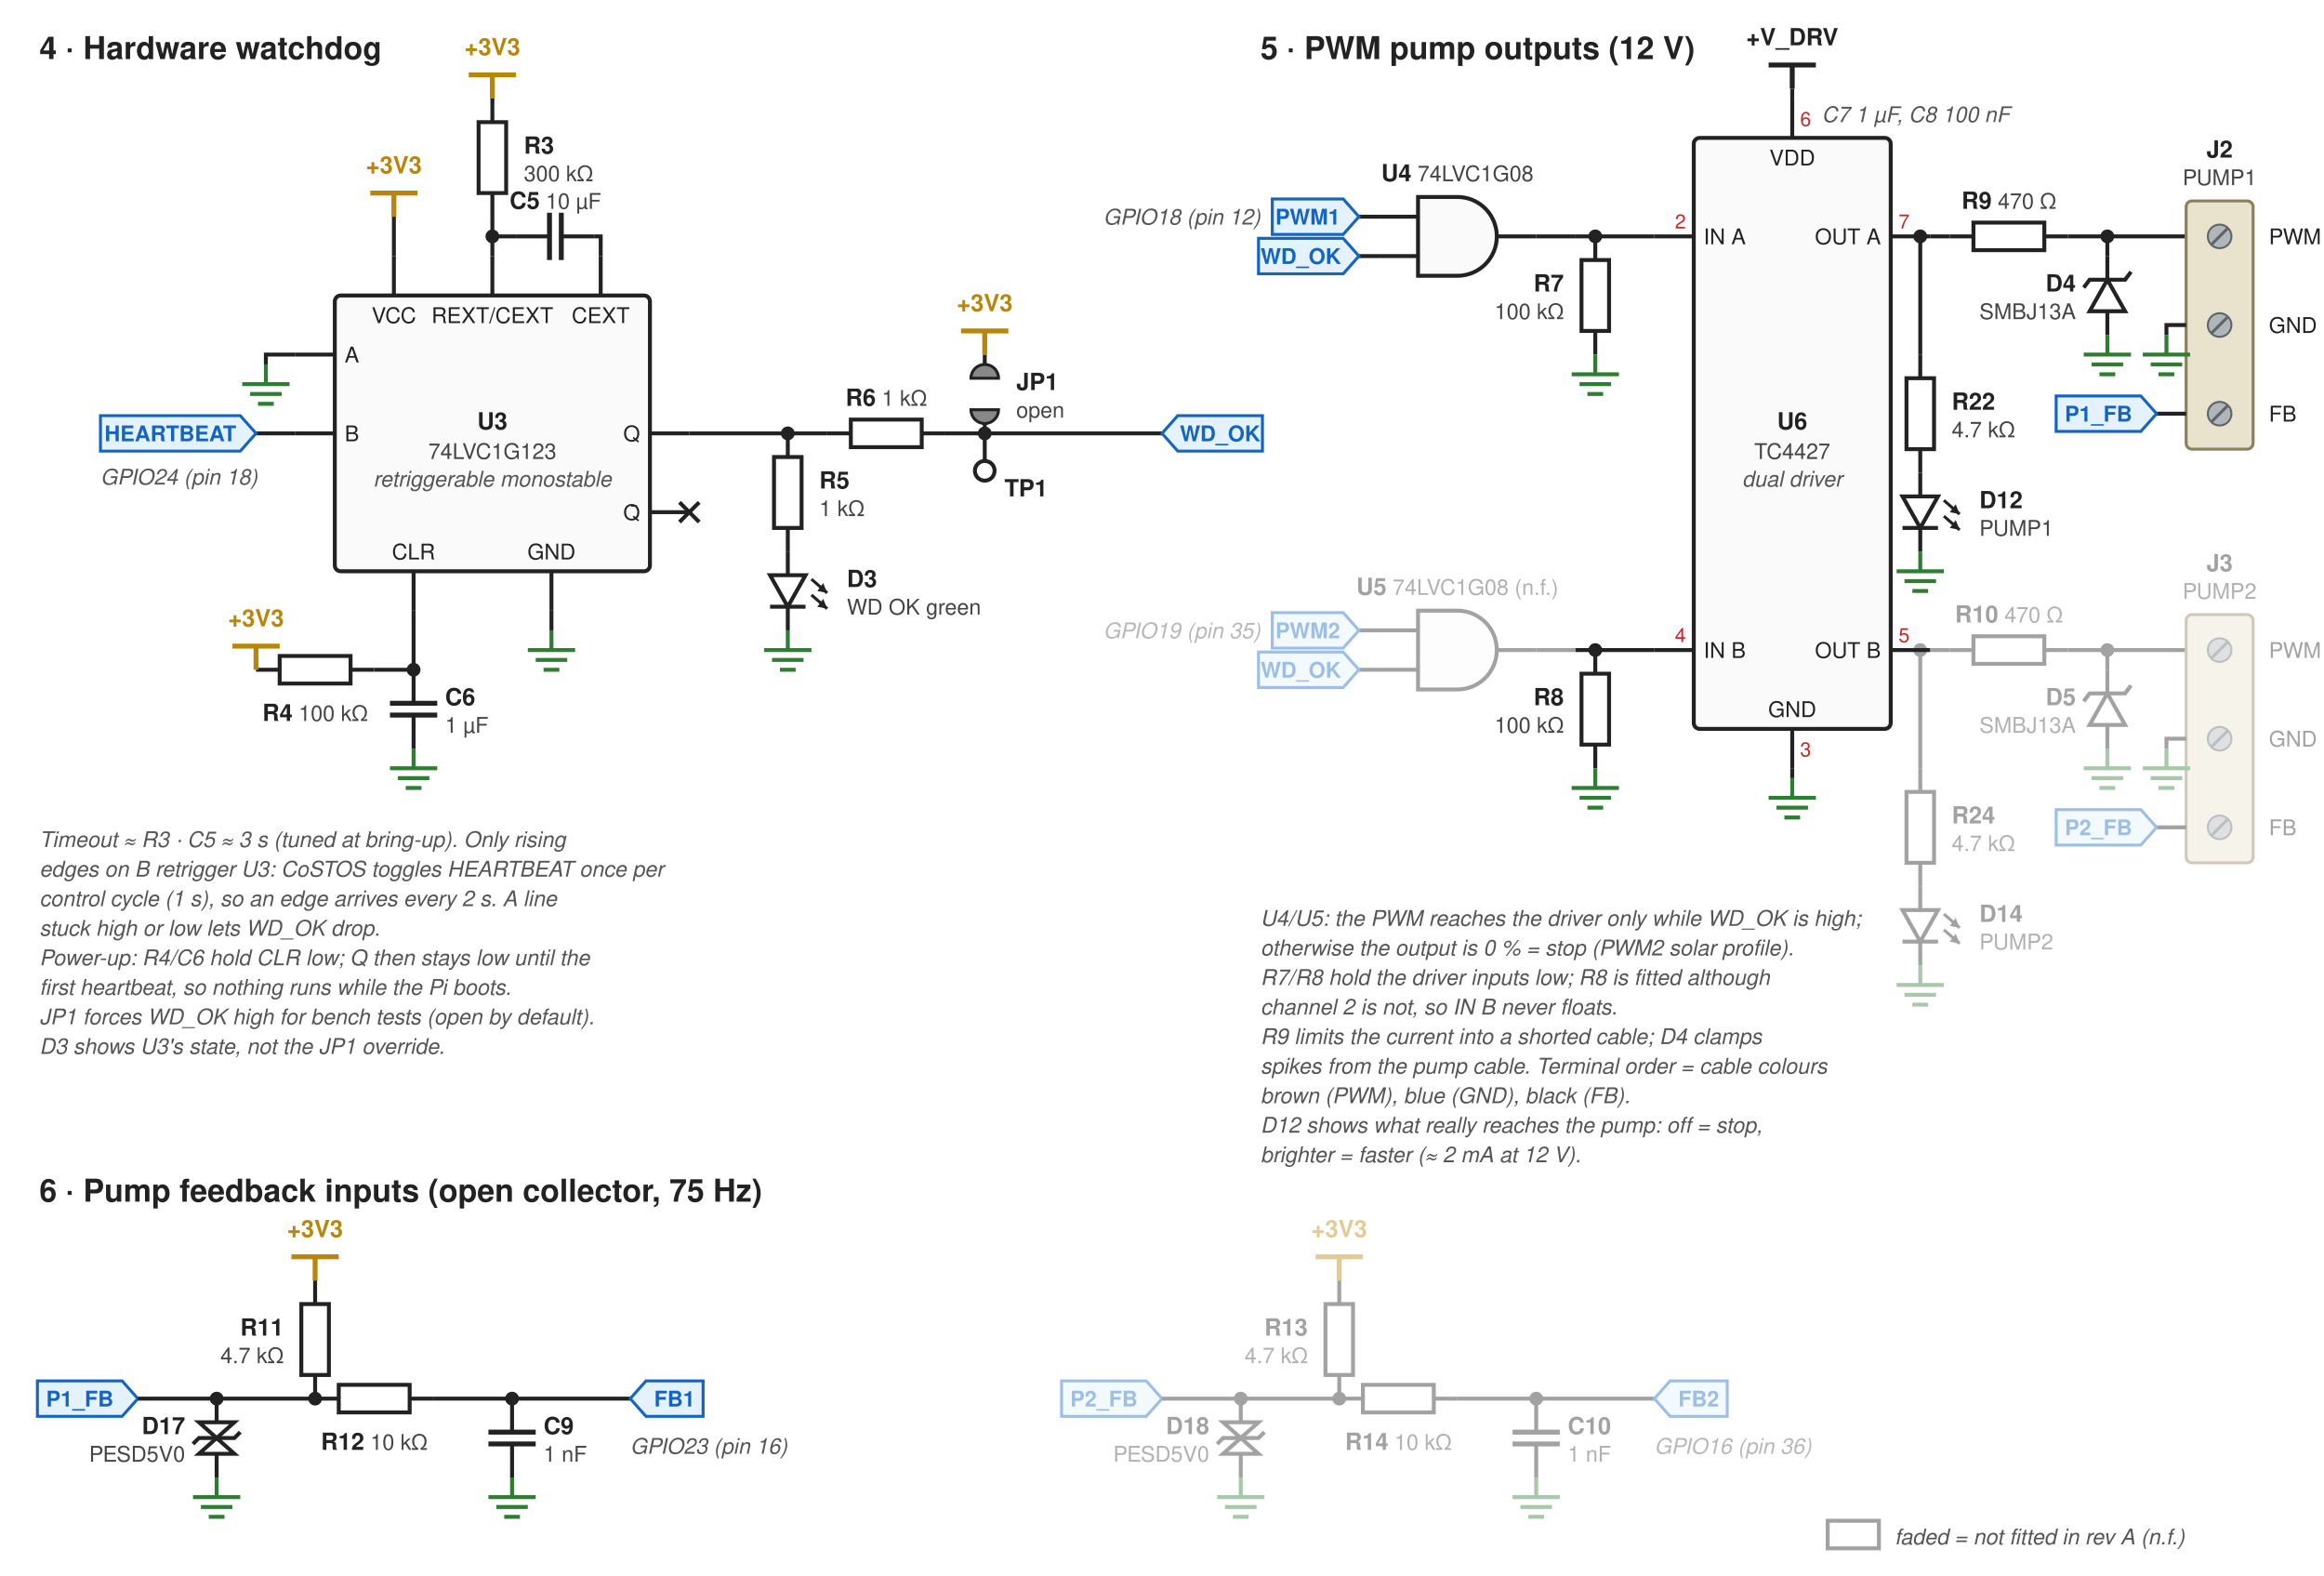
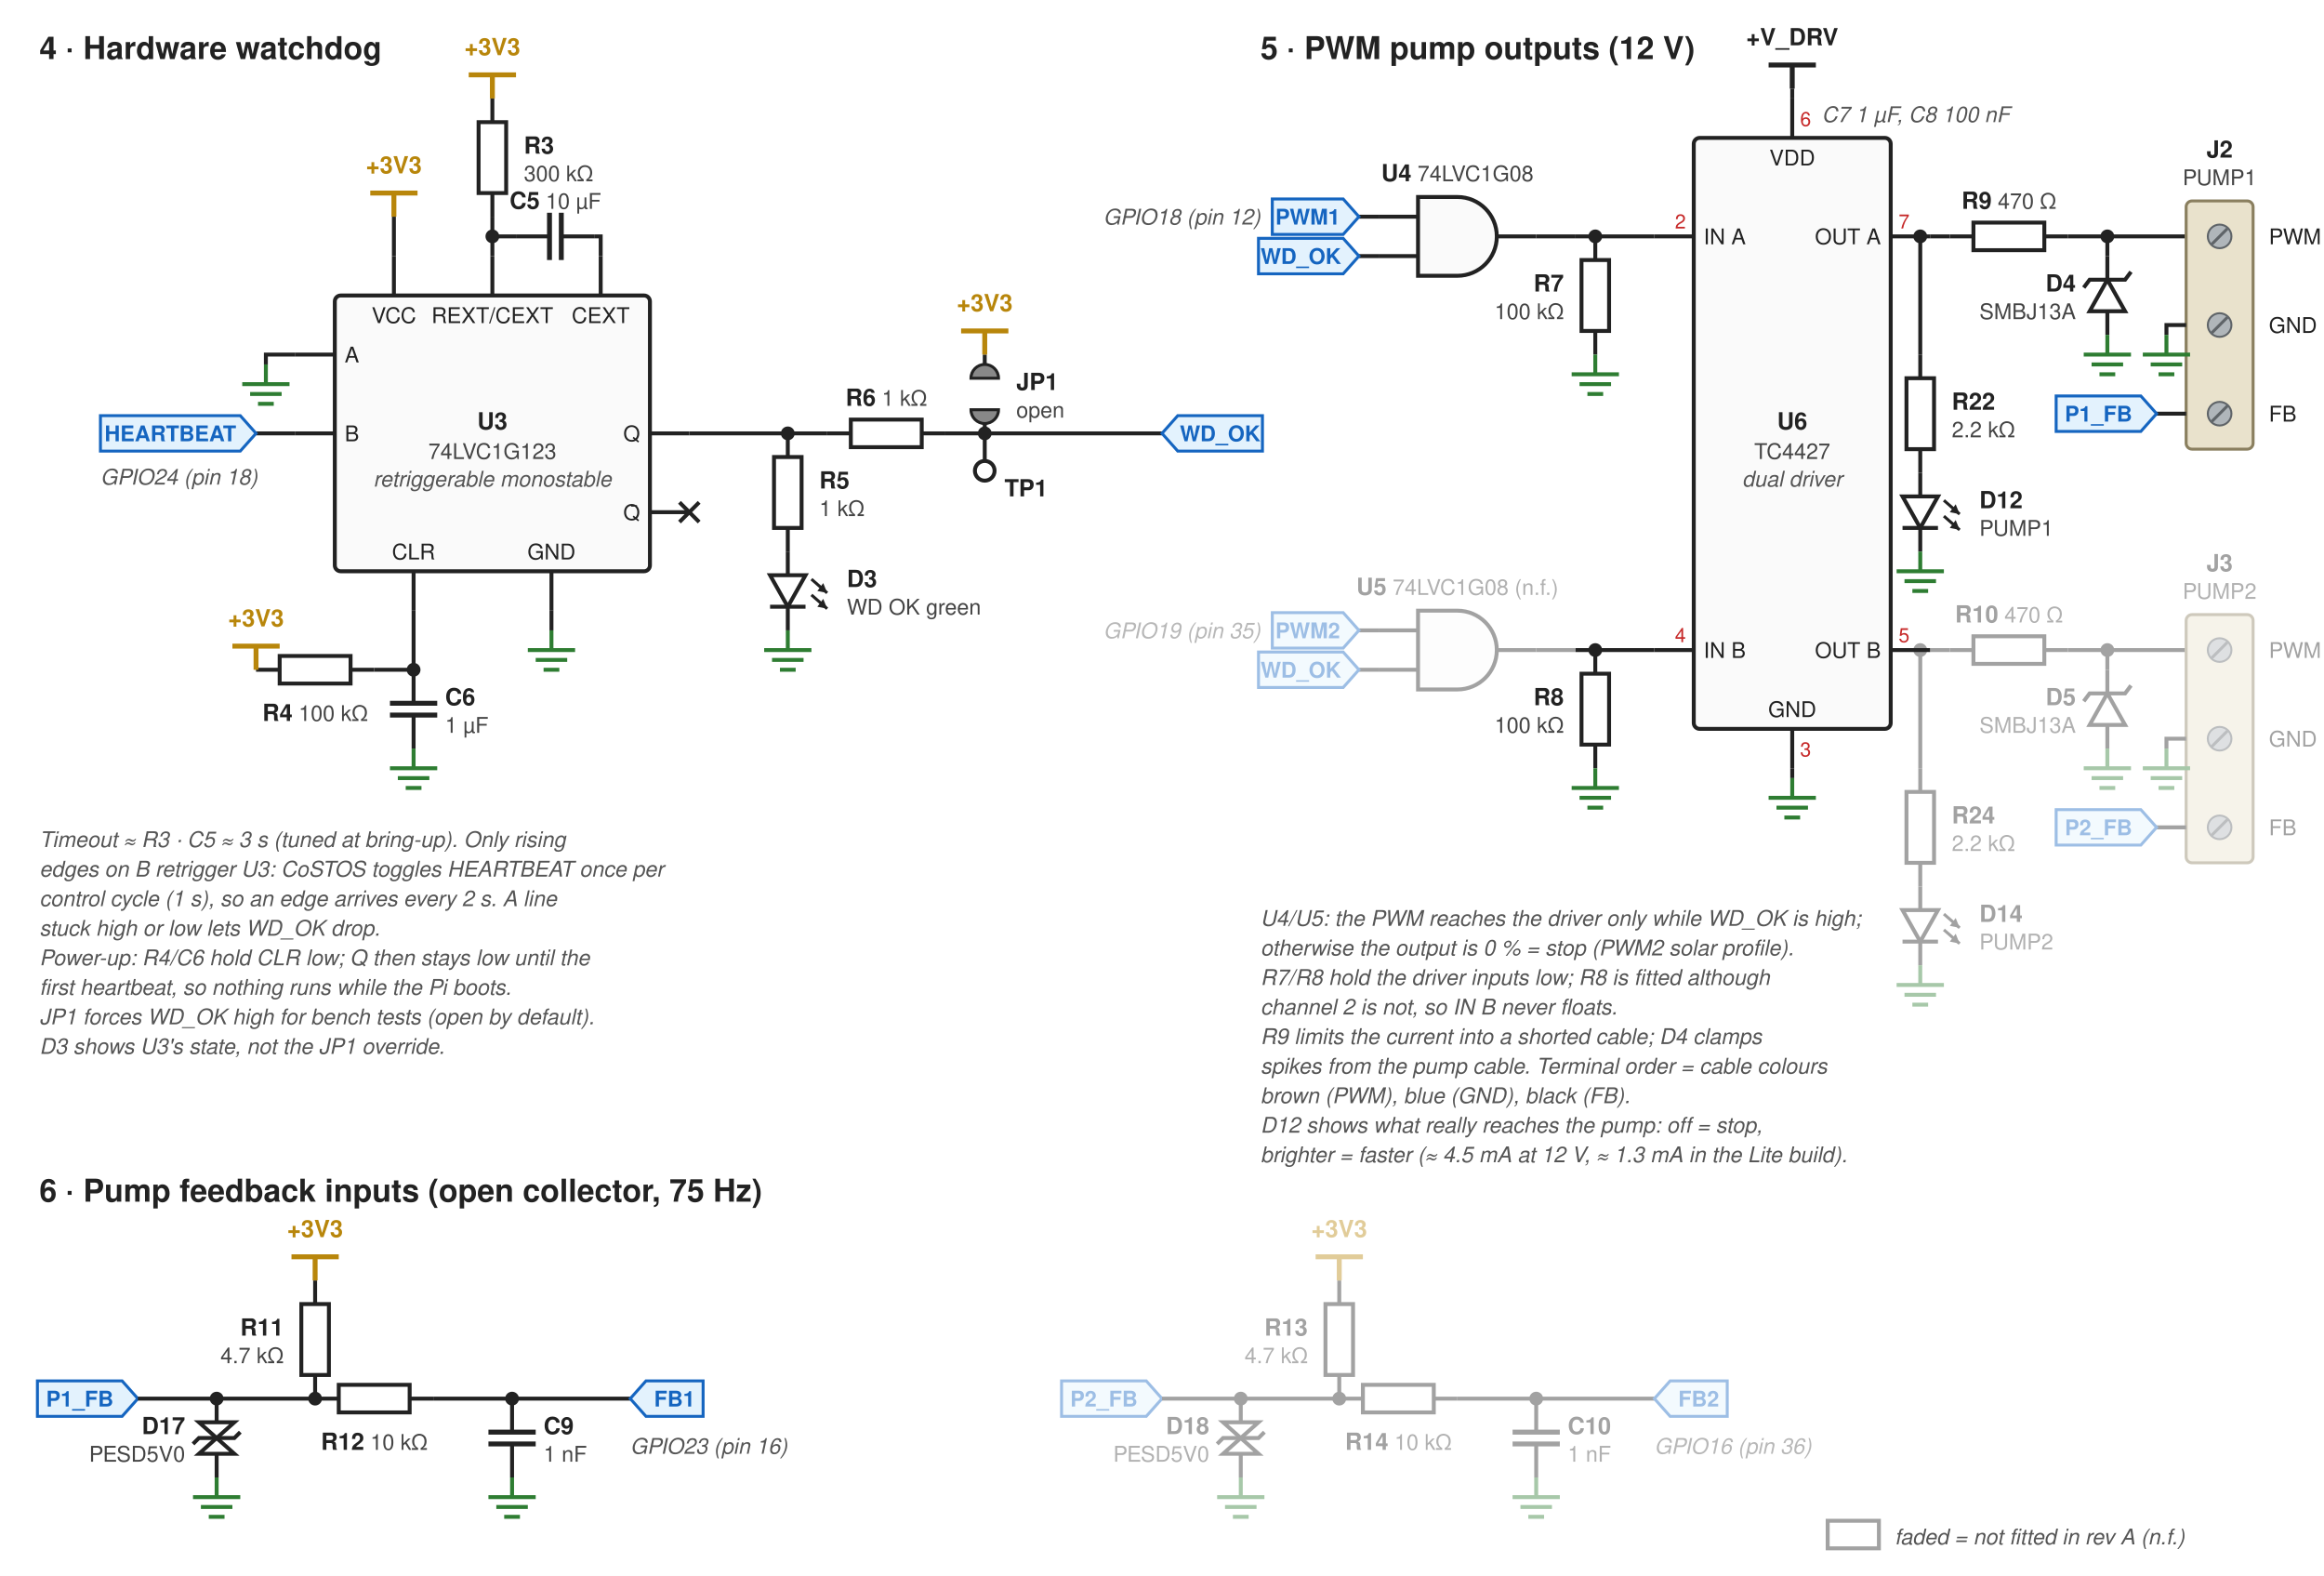
<svg xmlns="http://www.w3.org/2000/svg" width="1180" height="800" viewBox="0 0 1180 800" font-family="Helvetica, Arial, sans-serif">
  <style>.w{stroke:#222;stroke-width:2;fill:none}.b{stroke:#222;stroke-width:2;fill:white}.r{font-size:12px;font-weight:bold;fill:#222}.v{font-size:11px;fill:#444}.pn{font-size:11px;fill:#222}.num{font-size:10px;fill:#c62828}.n{font-size:11px;fill:#555;font-style:italic}.h{font-size:16px;font-weight:bold;fill:#222}</style>
  <rect width="1180" height="800" fill="white" />
  <text x="20" y="30" class="h" text-anchor="start">4 · Hardware watchdog</text>
  <rect x="170" y="150" width="160" height="140" rx="3" style="fill:#fafafa;stroke:#222;stroke-width:2" />
  <text x="250.0" y="218.0" class="r" text-anchor="middle">U3</text>
  <text x="250.0" y="233.0" class="v" text-anchor="middle">74LVC1G123</text>
  <text x="250.0" y="247.0" class="n" text-anchor="middle">retriggerable monostable</text>
  <text x="175" y="184" class="pn" text-anchor="start">A</text>
  <path class="w" d="M170 180 L150 180" />
  <text x="175" y="224" class="pn" text-anchor="start">B</text>
  <path class="w" d="M170 220 L150 220" />
  <text x="200" y="164" class="pn" text-anchor="middle">VCC</text>
  <path class="w" d="M200 150 L200 130" />
  <text x="250" y="164" class="pn" text-anchor="middle">REXT/CEXT</text>
  <path class="w" d="M250 150 L250 130" />
  <text x="305" y="164" class="pn" text-anchor="middle">CEXT</text>
  <path class="w" d="M305 150 L305 130" />
  <text x="325" y="224" class="pn" text-anchor="end">Q</text>
  <path class="w" d="M330 220 L350 220" />
  <text x="325" y="264" class="pn" text-anchor="end">Q̄</text>
  <path class="w" d="M330 260 L350 260" />
  <text x="210" y="284" class="pn" text-anchor="middle">CLR</text>
  <path class="w" d="M210 290 L210 310" />
  <text x="280" y="284" class="pn" text-anchor="middle">GND</text>
  <path class="w" d="M280 290 L280 310" />
  <path class="w" d="M150 220 L130 220" />
  <polygon points="130,220 122,211 51,211 51,229 122,229" style="fill:#e3f2fd;stroke:#1565c0;stroke-width:1.5" />
  <text x="86.5" y="224" class="pn" text-anchor="middle" style="font-weight:bold;fill:#1565c0">HEARTBEAT</text>
  <text x="51" y="246" class="n" text-anchor="start">GPIO24 (pin 18)</text>
  <path class="w" d="M150 180 L135 180 L135 185" />
  <path d="M135 185 V195 M123 195 H147 M127 200 H143 M131 205 H139" style="stroke:#2e7d32;stroke-width:2;fill:none" />
  <path class="w" d="M345 255 L355 265 M345 265 L355 255" />
  <path class="w" d="M200 130 L200 110" />
  <path d="M200 110 V98 M188 98 H212" style="stroke:#b8860b;stroke-width:2.5;fill:none" />
  <text x="200" y="88" class="r" text-anchor="middle" style="fill:#b8860b">+3V3</text>
  <path d="M250 50 V38 M238 38 H262" style="stroke:#b8860b;stroke-width:2.5;fill:none" />
  <text x="250" y="28" class="r" text-anchor="middle" style="fill:#b8860b">+3V3</text>
  <g transform="translate(250 50) rotate(90)">
    <path class="w" d="M0 0 H12" />
    <path class="w" d="M48 0 H60" />
    <rect class="b" x="12" y="-7" width="36" height="14" />
  </g>
  <text x="266.0" y="78.0" class="r" text-anchor="start">R3</text>
  <text x="266.0" y="92.0" class="v" text-anchor="start">300 kΩ</text>
  <path class="w" d="M250 110 L250 130" />
  <circle cx="250" cy="120" r="3.5" fill="#222" />
  <path class="w" d="M250 120 L262 120" />
  <g transform="translate(262 120) rotate(0)">
    <path class="w" d="M0 0 H17" />
    <path class="w" d="M23 0 H40" />
    <path class="w" d="M17 -12 V12" style="stroke-width:2.5" />
    <path class="w" d="M23 -12 V12" style="stroke-width:2.5" />
  </g>
  <text x="282.0" y="106.0" class="v" text-anchor="middle">
    <tspan class="r">C5</tspan> 10 µF</text>
  <path class="w" d="M302 120 L305 120 L305 130" />
  <path class="w" d="M280 310 L280 320" />
  <path d="M280 320 V330 M268 330 H292 M272 335 H288 M276 340 H284" style="stroke:#2e7d32;stroke-width:2;fill:none" />
  <path class="w" d="M210 310 L210 340" />
  <circle cx="210" cy="340" r="3.5" fill="#222" />
  <path class="w" d="M210 340 L190 340" />
  <g transform="translate(190 340) rotate(180)">
    <path class="w" d="M0 0 H12" />
    <path class="w" d="M48 0 H60" />
    <rect class="b" x="12" y="-7" width="36" height="14" />
  </g>
  <text x="160.0" y="366.0" class="v" text-anchor="middle">
    <tspan class="r">R4</tspan> 100 kΩ</text>
  <path d="M130 340 V328 M118 328 H142" style="stroke:#b8860b;stroke-width:2.5;fill:none" />
  <text x="130" y="318" class="r" text-anchor="middle" style="fill:#b8860b">+3V3</text>
  <g transform="translate(210 340) rotate(90)">
    <path class="w" d="M0 0 H17" />
    <path class="w" d="M23 0 H40" />
    <path class="w" d="M17 -12 V12" style="stroke-width:2.5" />
    <path class="w" d="M23 -12 V12" style="stroke-width:2.5" />
  </g>
  <text x="226.0" y="358.0" class="r" text-anchor="start">C6</text>
  <text x="226.0" y="372.0" class="v" text-anchor="start">1 µF</text>
  <path d="M210 380 V390 M198 390 H222 M202 395 H218 M206 400 H214" style="stroke:#2e7d32;stroke-width:2;fill:none" />
  <path class="w" d="M350 220 L400 220" />
  <circle cx="400" cy="220" r="3.5" fill="#222" />
  <g transform="translate(400 220) rotate(90)">
    <path class="w" d="M0 0 H12" />
    <path class="w" d="M48 0 H60" />
    <rect class="b" x="12" y="-7" width="36" height="14" />
  </g>
  <text x="416.0" y="248.0" class="r" text-anchor="start">R5</text>
  <text x="416.0" y="262.0" class="v" text-anchor="start">1 kΩ</text>
  <g transform="translate(400 280) rotate(90)">
    <path class="w" d="M0 0 H12" />
    <path class="w" d="M28 0 H40" />
    <path d="M12 -9 L28 0 L12 9 Z" style="fill:white;stroke:#222;stroke-width:2" />
    <path class="w" d="M28 -9 V9" />
    <path class="w" d="M14 -12 L21 -20" style="stroke-width:1.5" />
    <path d="M21 -20 L16 -18 L20 -15 Z" fill="#222" />
    <path class="w" d="M22 -12 L29 -20" style="stroke-width:1.5" />
    <path d="M29 -20 L24 -18 L28 -15 Z" fill="#222" />
  </g>
  <text x="430.0" y="298.0" class="r" text-anchor="start">D3</text>
  <text x="430.0" y="312.0" class="v" text-anchor="start">WD OK green</text>
  <path d="M400 320 V330 M388 330 H412 M392 335 H408 M396 340 H404" style="stroke:#2e7d32;stroke-width:2;fill:none" />
  <path class="w" d="M400 220 L420 220" />
  <g transform="translate(420 220) rotate(0)">
    <path class="w" d="M0 0 H12" />
    <path class="w" d="M48 0 H60" />
    <rect class="b" x="12" y="-7" width="36" height="14" />
  </g>
  <text x="450.0" y="206.0" class="v" text-anchor="middle">
    <tspan class="r">R6</tspan> 1 kΩ</text>
  <path class="w" d="M480 220 L590 220" />
  <circle cx="500" cy="220" r="3.5" fill="#222" />
  <g transform="translate(500 220) rotate(270)">
    <path class="w" d="M0 0 H12" />
    <path class="w" d="M28 0 H40" />
    <path d="M12 -7 A7 7 0 0 0 12 7 Z M28 -7 A7 7 0 0 1 28 7 Z" style="fill:#888;stroke:#222;stroke-width:1.5" />
  </g>
  <text x="516.0" y="198.0" class="r" text-anchor="start">JP1</text>
  <text x="516.0" y="212.0" class="v" text-anchor="start">open</text>
  <path d="M500 180 V168 M488 168 H512" style="stroke:#b8860b;stroke-width:2.5;fill:none" />
  <text x="500" y="158" class="r" text-anchor="middle" style="fill:#b8860b">+3V3</text>
  <path class="w" d="M500 220 L500 234" />
  <circle cx="500" cy="239" r="5" style="fill:white;stroke:#222;stroke-width:2" />
  <text x="510" y="252" class="r" text-anchor="start">TP1</text>
  <polygon points="590,220 598,211 641,211 641,229 598,229" style="fill:#e3f2fd;stroke:#1565c0;stroke-width:1.5" />
  <text x="619.5" y="224" class="pn" text-anchor="middle" style="font-weight:bold;fill:#1565c0">WD_OK</text>
  <text x="20" y="430" class="n" text-anchor="start">Timeout ≈ R3 · C5 ≈ 3 s (tuned at bring-up). Only rising</text>
  <text x="20" y="445" class="n" text-anchor="start">edges on B retrigger U3: CoSTOS toggles HEARTBEAT once per</text>
  <text x="20" y="460" class="n" text-anchor="start">control cycle (1 s), so an edge arrives every 2 s. A line</text>
  <text x="20" y="475" class="n" text-anchor="start">stuck high or low lets WD_OK drop.</text>
  <text x="20" y="490" class="n" text-anchor="start">Power-up: R4/C6 hold CLR low; Q then stays low until the</text>
  <text x="20" y="505" class="n" text-anchor="start">first heartbeat, so nothing runs while the Pi boots.</text>
  <text x="20" y="520" class="n" text-anchor="start">JP1 forces WD_OK high for bench tests (open by default).</text>
  <text x="20" y="535" class="n" text-anchor="start">D3 shows U3's state, not the JP1 override.</text>
  <text x="640" y="30" class="h" text-anchor="start">5 · PWM pump outputs (12 V)</text>
  <rect x="860" y="70" width="100" height="300" rx="3" style="fill:#fafafa;stroke:#222;stroke-width:2" />
  <text x="910.0" y="218.0" class="r" text-anchor="middle">U6</text>
  <text x="910.0" y="233.0" class="v" text-anchor="middle">TC4427</text>
  <text x="910.0" y="247.0" class="n" text-anchor="middle">dual driver</text>
  <text x="865" y="124" class="pn" text-anchor="start">IN A</text>
  <text x="856" y="116" class="num" text-anchor="end">2</text>
  <path class="w" d="M860 120 L840 120" />
  <text x="865" y="334" class="pn" text-anchor="start">IN B</text>
  <text x="856" y="326" class="num" text-anchor="end">4</text>
  <path class="w" d="M860 330 L840 330" />
  <text x="955" y="124" class="pn" text-anchor="end">OUT A</text>
  <text x="964" y="116" class="num" text-anchor="start">7</text>
  <path class="w" d="M960 120 L980 120" />
  <text x="955" y="334" class="pn" text-anchor="end">OUT B</text>
  <text x="964" y="326" class="num" text-anchor="start">5</text>
  <path class="w" d="M960 330 L980 330" />
  <text x="910" y="84" class="pn" text-anchor="middle">VDD</text>
  <text x="914" y="64" class="num" text-anchor="start">6</text>
  <path class="w" d="M910 70 L910 50" />
  <text x="910" y="364" class="pn" text-anchor="middle">GND</text>
  <text x="914" y="384" class="num" text-anchor="start">3</text>
  <path class="w" d="M910 370 L910 390" />
  <path class="w" d="M910 50 L910 45" />
  <path d="M910 45 V33 M898 33 H922" style="stroke:#222;stroke-width:2.5;fill:none" />
  <text x="910" y="23" class="r" text-anchor="middle" style="fill:#222">+V_DRV</text>
  <text x="925" y="62" class="n" text-anchor="start">C7 1 µF, C8 100 nF</text>
  <path class="w" d="M910 390 L910 395" />
  <path d="M910 395 V405 M898 405 H922 M902 410 H918 M906 415 H914" style="stroke:#2e7d32;stroke-width:2;fill:none" />
  <path class="w" d="M700 110 L720 110" />
  <path class="w" d="M700 130 L720 130" />
  <path d="M720 100 H740 A20 20 0 0 1 740 140 H720 Z" style="fill:#fafafa;stroke:#222;stroke-width:2" />
  <path class="w" d="M760 120 L780 120" />
  <text x="740" y="92" class="v" text-anchor="middle">
    <tspan class="r">U4</tspan> 74LVC1G08</text>
  <path class="w" d="M690 110 L700 110" />
  <polygon points="690,110 682,101 646,101 646,119 682,119" style="fill:#e3f2fd;stroke:#1565c0;stroke-width:1.5" />
  <text x="664.0" y="114" class="pn" text-anchor="middle" style="font-weight:bold;fill:#1565c0">PWM1</text>
  <text x="640" y="114" class="n" text-anchor="end">GPIO18 (pin 12)</text>
  <path class="w" d="M690 130 L700 130" />
  <polygon points="690,130 682,121 639,121 639,139 682,139" style="fill:#e3f2fd;stroke:#1565c0;stroke-width:1.5" />
  <text x="660.5" y="134" class="pn" text-anchor="middle" style="font-weight:bold;fill:#1565c0">WD_OK</text>
  <path class="w" d="M780 120 L800 120" />
  <path class="w" d="M800 120 L840 120" />
  <circle cx="810" cy="120" r="3.5" fill="#222" />
  <g transform="translate(810 120) rotate(90)">
    <path class="w" d="M0 0 H12" />
    <path class="w" d="M48 0 H60" />
    <rect class="b" x="12" y="-7" width="36" height="14" />
  </g>
  <text x="794.0" y="148.0" class="r" text-anchor="end">R7</text>
  <text x="794.0" y="162.0" class="v" text-anchor="end">100 kΩ</text>
  <path d="M810 180 V190 M798 190 H822 M802 195 H818 M806 200 H814" style="stroke:#2e7d32;stroke-width:2;fill:none" />
  <path class="w" d="M980 120 L990 120" />
  <circle cx="975" cy="120" r="3.5" fill="#222" />
  <path class="w" d="M975 120 L975 180" />
  <g transform="translate(975 180) rotate(90)">
    <path class="w" d="M0 0 H12" />
    <path class="w" d="M48 0 H60" />
    <rect class="b" x="12" y="-7" width="36" height="14" />
  </g>
  <text x="991.0" y="208.0" class="r" text-anchor="start">R22</text>
-   <text x="991.0" y="222.0" class="v" text-anchor="start">4.7 kΩ</text>
+   <text x="991.0" y="222.0" class="v" text-anchor="start">2.2 kΩ</text>
  <g transform="translate(975 240) rotate(90)">
    <path class="w" d="M0 0 H12" />
    <path class="w" d="M28 0 H40" />
    <path d="M12 -9 L28 0 L12 9 Z" style="fill:white;stroke:#222;stroke-width:2" />
    <path class="w" d="M28 -9 V9" />
    <path class="w" d="M14 -12 L21 -20" style="stroke-width:1.5" />
    <path d="M21 -20 L16 -18 L20 -15 Z" fill="#222" />
    <path class="w" d="M22 -12 L29 -20" style="stroke-width:1.5" />
    <path d="M29 -20 L24 -18 L28 -15 Z" fill="#222" />
  </g>
  <text x="1005.0" y="258.0" class="r" text-anchor="start">D12</text>
  <text x="1005.0" y="272.0" class="v" text-anchor="start">PUMP1</text>
  <path d="M975 280 V290 M963 290 H987 M967 295 H983 M971 300 H979" style="stroke:#2e7d32;stroke-width:2;fill:none" />
  <g transform="translate(990 120) rotate(0)">
    <path class="w" d="M0 0 H12" />
    <path class="w" d="M48 0 H60" />
    <rect class="b" x="12" y="-7" width="36" height="14" />
  </g>
  <text x="1020.0" y="106.0" class="v" text-anchor="middle">
    <tspan class="r">R9</tspan> 470 Ω</text>
  <path class="w" d="M1050 120 L1110 120" />
  <circle cx="1070" cy="120" r="3.5" fill="#222" />
  <path class="w" d="M1070 120 L1070 130" />
  <g transform="translate(1070 170) rotate(270)">
    <path class="w" d="M0 0 H12" />
    <path class="w" d="M28 0 H40" />
    <path d="M12 -9 L28 0 L12 9 Z" style="fill:white;stroke:#222;stroke-width:2" />
    <path class="w" d="M24 -12 L28 -9 V9 L32 12" />
  </g>
  <text x="1054.0" y="148.0" class="r" text-anchor="end">D4</text>
  <text x="1054.0" y="162.0" class="v" text-anchor="end">SMBJ13A</text>
  <path d="M1070 170 V180 M1058 180 H1082 M1062 185 H1078 M1066 190 H1074" style="stroke:#2e7d32;stroke-width:2;fill:none" />
  <rect x="1110" y="102" width="34" height="126" rx="3" style="fill:#E9E2CC;stroke:#8A7F5F;stroke-width:1.5" />
  <circle cx="1127" cy="120" r="6" style="fill:#B0B6BA;stroke:#5F6468" />
  <path d="M1123 124 L1131 116" style="stroke:#5F6468;stroke-width:1.5" />
  <text x="1152" y="124" class="pn" text-anchor="start">PWM</text>
  <circle cx="1127" cy="165" r="6" style="fill:#B0B6BA;stroke:#5F6468" />
  <path d="M1123 169 L1131 161" style="stroke:#5F6468;stroke-width:1.5" />
  <text x="1152" y="169" class="pn" text-anchor="start">GND</text>
  <circle cx="1127" cy="210" r="6" style="fill:#B0B6BA;stroke:#5F6468" />
  <path d="M1123 214 L1131 206" style="stroke:#5F6468;stroke-width:1.5" />
  <text x="1152" y="214" class="pn" text-anchor="start">FB</text>
  <text x="1127" y="80" class="r" text-anchor="middle">J2</text>
  <text x="1127" y="94" class="v" text-anchor="middle">PUMP1</text>
  <path class="w" d="M1110 165 L1100 165 L1100 170" />
  <path d="M1100 170 V180 M1088 180 H1112 M1092 185 H1108 M1096 190 H1104" style="stroke:#2e7d32;stroke-width:2;fill:none" />
  <path class="w" d="M1110 210 L1095 210" />
  <polygon points="1095,210 1087,201 1044,201 1044,219 1087,219" style="fill:#e3f2fd;stroke:#1565c0;stroke-width:1.5" />
  <text x="1065.5" y="214" class="pn" text-anchor="middle" style="font-weight:bold;fill:#1565c0">P1_FB</text>
  <g opacity="0.42">
    <path class="w" d="M700 320 L720 320" />
    <path class="w" d="M700 340 L720 340" />
    <path d="M720 310 H740 A20 20 0 0 1 740 350 H720 Z" style="fill:#fafafa;stroke:#222;stroke-width:2" />
    <path class="w" d="M760 330 L780 330" />
    <text x="740" y="302" class="v" text-anchor="middle">
      <tspan class="r">U5</tspan> 74LVC1G08 (n.f.)</text>
    <path class="w" d="M690 320 L700 320" />
    <polygon points="690,320 682,311 646,311 646,329 682,329" style="fill:#e3f2fd;stroke:#1565c0;stroke-width:1.5" />
    <text x="664.0" y="324" class="pn" text-anchor="middle" style="font-weight:bold;fill:#1565c0">PWM2</text>
    <text x="640" y="324" class="n" text-anchor="end">GPIO19 (pin 35)</text>
    <path class="w" d="M690 340 L700 340" />
    <polygon points="690,340 682,331 639,331 639,349 682,349" style="fill:#e3f2fd;stroke:#1565c0;stroke-width:1.5" />
    <text x="660.5" y="344" class="pn" text-anchor="middle" style="font-weight:bold;fill:#1565c0">WD_OK</text>
    <path class="w" d="M780 330 L800 330" />
  </g>
  <path class="w" d="M800 330 L840 330" />
  <circle cx="810" cy="330" r="3.5" fill="#222" />
  <g transform="translate(810 330) rotate(90)">
    <path class="w" d="M0 0 H12" />
    <path class="w" d="M48 0 H60" />
    <rect class="b" x="12" y="-7" width="36" height="14" />
  </g>
  <text x="794.0" y="358.0" class="r" text-anchor="end">R8</text>
  <text x="794.0" y="372.0" class="v" text-anchor="end">100 kΩ</text>
  <path d="M810 390 V400 M798 400 H822 M802 405 H818 M806 410 H814" style="stroke:#2e7d32;stroke-width:2;fill:none" />
  <g opacity="0.42">
    <path class="w" d="M980 330 L990 330" />
    <circle cx="975" cy="330" r="3.5" fill="#222" />
    <path class="w" d="M975 330 L975 390" />
    <g transform="translate(975 390) rotate(90)">
      <path class="w" d="M0 0 H12" />
      <path class="w" d="M48 0 H60" />
      <rect class="b" x="12" y="-7" width="36" height="14" />
    </g>
    <text x="991.0" y="418.0" class="r" text-anchor="start">R24</text>
-     <text x="991.0" y="432.0" class="v" text-anchor="start">4.7 kΩ</text>
+     <text x="991.0" y="432.0" class="v" text-anchor="start">2.2 kΩ</text>
    <g transform="translate(975 450) rotate(90)">
      <path class="w" d="M0 0 H12" />
      <path class="w" d="M28 0 H40" />
      <path d="M12 -9 L28 0 L12 9 Z" style="fill:white;stroke:#222;stroke-width:2" />
      <path class="w" d="M28 -9 V9" />
      <path class="w" d="M14 -12 L21 -20" style="stroke-width:1.5" />
      <path d="M21 -20 L16 -18 L20 -15 Z" fill="#222" />
      <path class="w" d="M22 -12 L29 -20" style="stroke-width:1.5" />
      <path d="M29 -20 L24 -18 L28 -15 Z" fill="#222" />
    </g>
    <text x="1005.0" y="468.0" class="r" text-anchor="start">D14</text>
    <text x="1005.0" y="482.0" class="v" text-anchor="start">PUMP2</text>
    <path d="M975 490 V500 M963 500 H987 M967 505 H983 M971 510 H979" style="stroke:#2e7d32;stroke-width:2;fill:none" />
    <g transform="translate(990 330) rotate(0)">
      <path class="w" d="M0 0 H12" />
      <path class="w" d="M48 0 H60" />
      <rect class="b" x="12" y="-7" width="36" height="14" />
    </g>
    <text x="1020.0" y="316.0" class="v" text-anchor="middle">
      <tspan class="r">R10</tspan> 470 Ω</text>
    <path class="w" d="M1050 330 L1110 330" />
    <circle cx="1070" cy="330" r="3.5" fill="#222" />
    <path class="w" d="M1070 330 L1070 340" />
    <g transform="translate(1070 380) rotate(270)">
      <path class="w" d="M0 0 H12" />
      <path class="w" d="M28 0 H40" />
      <path d="M12 -9 L28 0 L12 9 Z" style="fill:white;stroke:#222;stroke-width:2" />
      <path class="w" d="M24 -12 L28 -9 V9 L32 12" />
    </g>
    <text x="1054.0" y="358.0" class="r" text-anchor="end">D5</text>
    <text x="1054.0" y="372.0" class="v" text-anchor="end">SMBJ13A</text>
    <path d="M1070 380 V390 M1058 390 H1082 M1062 395 H1078 M1066 400 H1074" style="stroke:#2e7d32;stroke-width:2;fill:none" />
    <rect x="1110" y="312" width="34" height="126" rx="3" style="fill:#E9E2CC;stroke:#8A7F5F;stroke-width:1.5" />
    <circle cx="1127" cy="330" r="6" style="fill:#B0B6BA;stroke:#5F6468" />
    <path d="M1123 334 L1131 326" style="stroke:#5F6468;stroke-width:1.5" />
    <text x="1152" y="334" class="pn" text-anchor="start">PWM</text>
    <circle cx="1127" cy="375" r="6" style="fill:#B0B6BA;stroke:#5F6468" />
    <path d="M1123 379 L1131 371" style="stroke:#5F6468;stroke-width:1.5" />
    <text x="1152" y="379" class="pn" text-anchor="start">GND</text>
    <circle cx="1127" cy="420" r="6" style="fill:#B0B6BA;stroke:#5F6468" />
    <path d="M1123 424 L1131 416" style="stroke:#5F6468;stroke-width:1.5" />
    <text x="1152" y="424" class="pn" text-anchor="start">FB</text>
    <text x="1127" y="290" class="r" text-anchor="middle">J3</text>
    <text x="1127" y="304" class="v" text-anchor="middle">PUMP2</text>
    <path class="w" d="M1110 375 L1100 375 L1100 380" />
    <path d="M1100 380 V390 M1088 390 H1112 M1092 395 H1108 M1096 400 H1104" style="stroke:#2e7d32;stroke-width:2;fill:none" />
    <path class="w" d="M1110 420 L1095 420" />
    <polygon points="1095,420 1087,411 1044,411 1044,429 1087,429" style="fill:#e3f2fd;stroke:#1565c0;stroke-width:1.5" />
    <text x="1065.5" y="424" class="pn" text-anchor="middle" style="font-weight:bold;fill:#1565c0">P2_FB</text>
  </g>
  <text x="640" y="470" class="n" text-anchor="start">U4/U5: the PWM reaches the driver only while WD_OK is high;</text>
  <text x="640" y="485" class="n" text-anchor="start">otherwise the output is 0 % = stop (PWM2 solar profile).</text>
  <text x="640" y="500" class="n" text-anchor="start">R7/R8 hold the driver inputs low; R8 is fitted although</text>
  <text x="640" y="515" class="n" text-anchor="start">channel 2 is not, so IN B never floats.</text>
  <text x="640" y="530" class="n" text-anchor="start">R9 limits the current into a shorted cable; D4 clamps</text>
  <text x="640" y="545" class="n" text-anchor="start">spikes from the pump cable. Terminal order = cable colours</text>
  <text x="640" y="560" class="n" text-anchor="start">brown (PWM), blue (GND), black (FB).</text>
  <text x="640" y="575" class="n" text-anchor="start">D12 shows what really reaches the pump: off = stop,</text>
-   <text x="640" y="590" class="n" text-anchor="start">brighter = faster (≈ 2 mA at 12 V).</text>
+   <text x="640" y="590" class="n" text-anchor="start">brighter = faster (≈ 4.5 mA at 12 V, ≈ 1.3 mA in the Lite build).</text>
  <text x="20" y="610" class="h" text-anchor="start">6 · Pump feedback inputs (open collector, 75 Hz)</text>
  <polygon points="70,710 62,701 19,701 19,719 62,719" style="fill:#e3f2fd;stroke:#1565c0;stroke-width:1.5" />
  <text x="40.5" y="714" class="pn" text-anchor="middle" style="font-weight:bold;fill:#1565c0">P1_FB</text>
  <path class="w" d="M70 710 L160 710" />
  <circle cx="160" cy="710" r="3.5" fill="#222" />
  <circle cx="110" cy="710" r="3.5" fill="#222" />
  <g transform="translate(110 710) rotate(90)">
    <path class="w" d="M0 0 H12" />
    <path class="w" d="M28 0 H40" />
    <path d="M12 -9 L20 0 L12 9 Z M28 -9 L20 0 L28 9 Z" style="fill:white;stroke:#222;stroke-width:2" />
    <path class="w" d="M17 -12 L20 -9 V9 L23 12" />
  </g>
  <text x="94.0" y="728.0" class="r" text-anchor="end">D17</text>
  <text x="94.0" y="742.0" class="v" text-anchor="end">PESD5V0</text>
  <path d="M110 750 V760 M98 760 H122 M102 765 H118 M106 770 H114" style="stroke:#2e7d32;stroke-width:2;fill:none" />
  <g transform="translate(160 710) rotate(270)">
    <path class="w" d="M0 0 H12" />
    <path class="w" d="M48 0 H60" />
    <rect class="b" x="12" y="-7" width="36" height="14" />
  </g>
  <text x="144.0" y="678.0" class="r" text-anchor="end">R11</text>
  <text x="144.0" y="692.0" class="v" text-anchor="end">4.7 kΩ</text>
  <path d="M160 650 V638 M148 638 H172" style="stroke:#b8860b;stroke-width:2.5;fill:none" />
  <text x="160" y="628" class="r" text-anchor="middle" style="fill:#b8860b">+3V3</text>
  <g transform="translate(160 710) rotate(0)">
    <path class="w" d="M0 0 H12" />
    <path class="w" d="M48 0 H60" />
    <rect class="b" x="12" y="-7" width="36" height="14" />
  </g>
  <text x="190.0" y="736.0" class="v" text-anchor="middle">
    <tspan class="r">R12</tspan> 10 kΩ</text>
  <path class="w" d="M220 710 L320 710" />
  <circle cx="260" cy="710" r="3.5" fill="#222" />
  <g transform="translate(260 710) rotate(90)">
    <path class="w" d="M0 0 H17" />
    <path class="w" d="M23 0 H40" />
    <path class="w" d="M17 -12 V12" style="stroke-width:2.5" />
    <path class="w" d="M23 -12 V12" style="stroke-width:2.5" />
  </g>
  <text x="276.0" y="728.0" class="r" text-anchor="start">C9</text>
  <text x="276.0" y="742.0" class="v" text-anchor="start">1 nF</text>
  <path d="M260 750 V760 M248 760 H272 M252 765 H268 M256 770 H264" style="stroke:#2e7d32;stroke-width:2;fill:none" />
  <polygon points="320,710 328,701 357,701 357,719 328,719" style="fill:#e3f2fd;stroke:#1565c0;stroke-width:1.5" />
  <text x="342.5" y="714" class="pn" text-anchor="middle" style="font-weight:bold;fill:#1565c0">FB1</text>
  <text x="320" y="738" class="n" text-anchor="start">GPIO23 (pin 16)</text>
  <g opacity="0.42">
    <polygon points="590,710 582,701 539,701 539,719 582,719" style="fill:#e3f2fd;stroke:#1565c0;stroke-width:1.5" />
    <text x="560.5" y="714" class="pn" text-anchor="middle" style="font-weight:bold;fill:#1565c0">P2_FB</text>
    <path class="w" d="M590 710 L680 710" />
    <circle cx="680" cy="710" r="3.5" fill="#222" />
    <circle cx="630" cy="710" r="3.5" fill="#222" />
    <g transform="translate(630 710) rotate(90)">
      <path class="w" d="M0 0 H12" />
      <path class="w" d="M28 0 H40" />
      <path d="M12 -9 L20 0 L12 9 Z M28 -9 L20 0 L28 9 Z" style="fill:white;stroke:#222;stroke-width:2" />
      <path class="w" d="M17 -12 L20 -9 V9 L23 12" />
    </g>
    <text x="614.0" y="728.0" class="r" text-anchor="end">D18</text>
    <text x="614.0" y="742.0" class="v" text-anchor="end">PESD5V0</text>
    <path d="M630 750 V760 M618 760 H642 M622 765 H638 M626 770 H634" style="stroke:#2e7d32;stroke-width:2;fill:none" />
    <g transform="translate(680 710) rotate(270)">
      <path class="w" d="M0 0 H12" />
      <path class="w" d="M48 0 H60" />
      <rect class="b" x="12" y="-7" width="36" height="14" />
    </g>
    <text x="664.0" y="678.0" class="r" text-anchor="end">R13</text>
    <text x="664.0" y="692.0" class="v" text-anchor="end">4.7 kΩ</text>
    <path d="M680 650 V638 M668 638 H692" style="stroke:#b8860b;stroke-width:2.5;fill:none" />
    <text x="680" y="628" class="r" text-anchor="middle" style="fill:#b8860b">+3V3</text>
    <g transform="translate(680 710) rotate(0)">
      <path class="w" d="M0 0 H12" />
      <path class="w" d="M48 0 H60" />
      <rect class="b" x="12" y="-7" width="36" height="14" />
    </g>
    <text x="710.0" y="736.0" class="v" text-anchor="middle">
      <tspan class="r">R14</tspan> 10 kΩ</text>
    <path class="w" d="M740 710 L840 710" />
    <circle cx="780" cy="710" r="3.5" fill="#222" />
    <g transform="translate(780 710) rotate(90)">
      <path class="w" d="M0 0 H17" />
      <path class="w" d="M23 0 H40" />
      <path class="w" d="M17 -12 V12" style="stroke-width:2.5" />
      <path class="w" d="M23 -12 V12" style="stroke-width:2.5" />
    </g>
    <text x="796.0" y="728.0" class="r" text-anchor="start">C10</text>
    <text x="796.0" y="742.0" class="v" text-anchor="start">1 nF</text>
    <path d="M780 750 V760 M768 760 H792 M772 765 H788 M776 770 H784" style="stroke:#2e7d32;stroke-width:2;fill:none" />
    <polygon points="840,710 848,701 877,701 877,719 848,719" style="fill:#e3f2fd;stroke:#1565c0;stroke-width:1.5" />
    <text x="862.5" y="714" class="pn" text-anchor="middle" style="font-weight:bold;fill:#1565c0">FB2</text>
    <text x="840" y="738" class="n" text-anchor="start">GPIO16 (pin 36)</text>
  </g>
  <g opacity="0.42">
    <rect x="928" y="772" width="26" height="14" style="fill:white;stroke:#222;stroke-width:2" />
  </g>
  <text x="962" y="784" class="n" text-anchor="start">faded = not fitted in rev A (n.f.)</text>
</svg>
